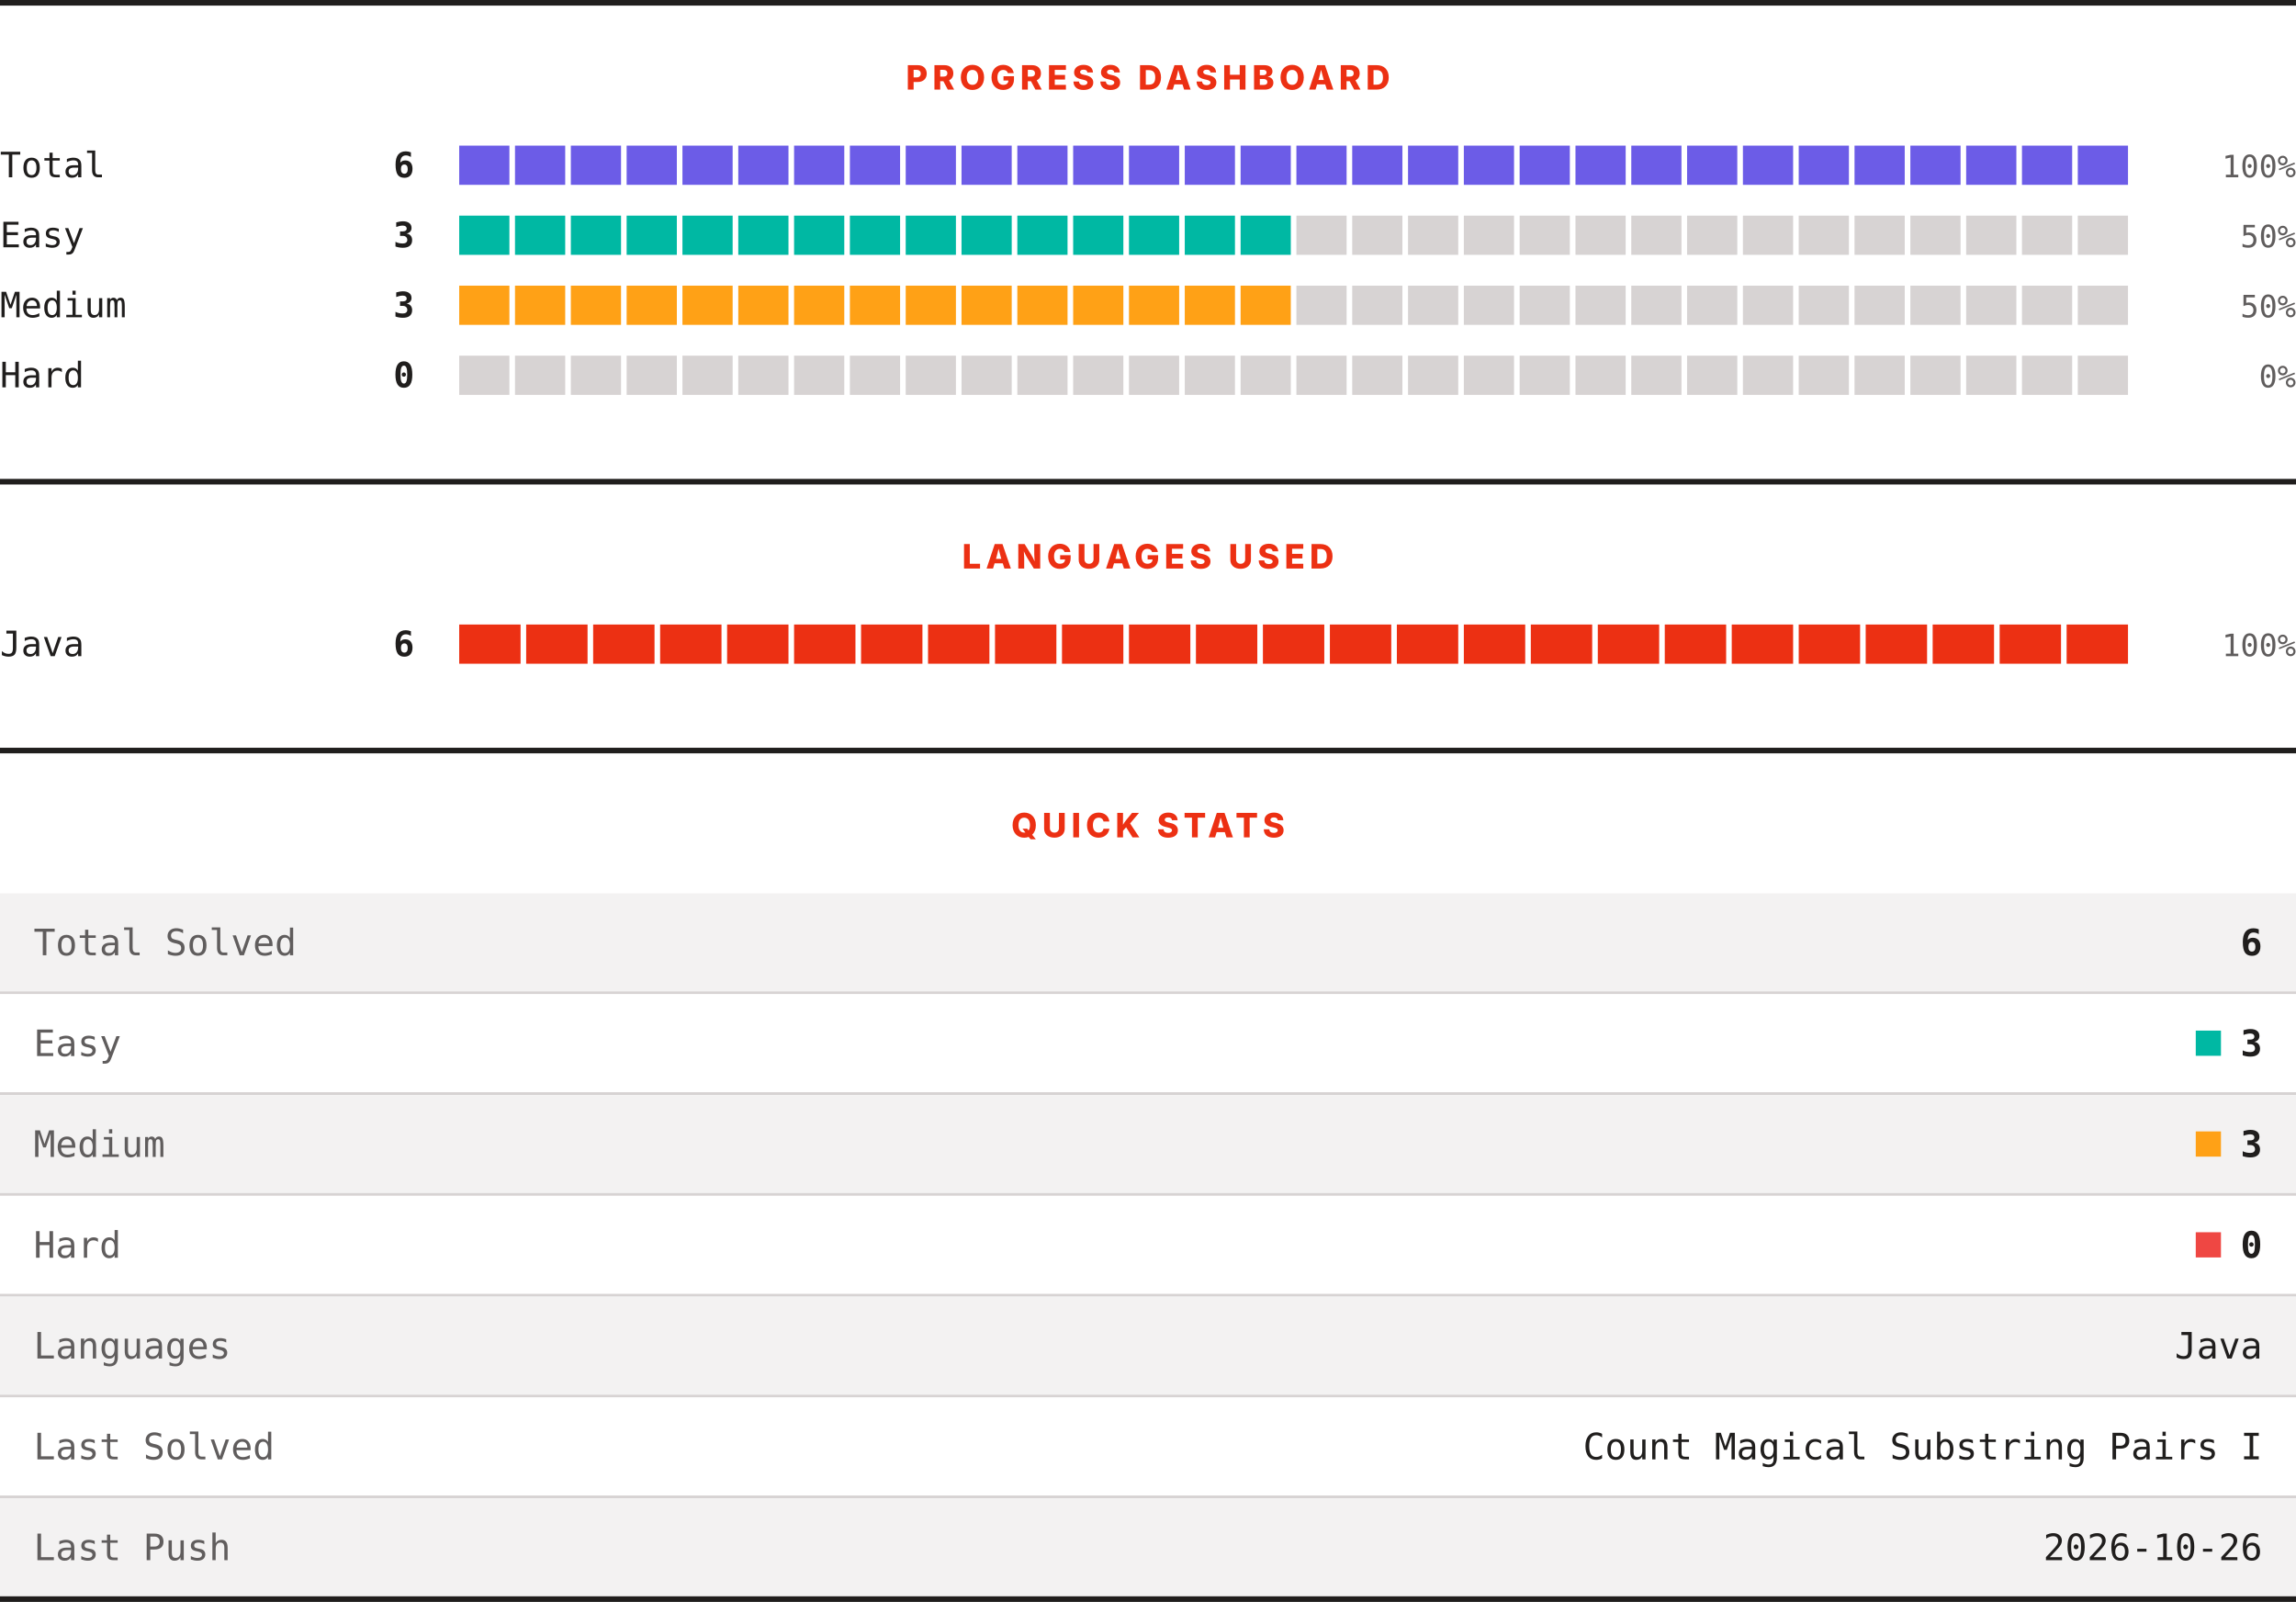
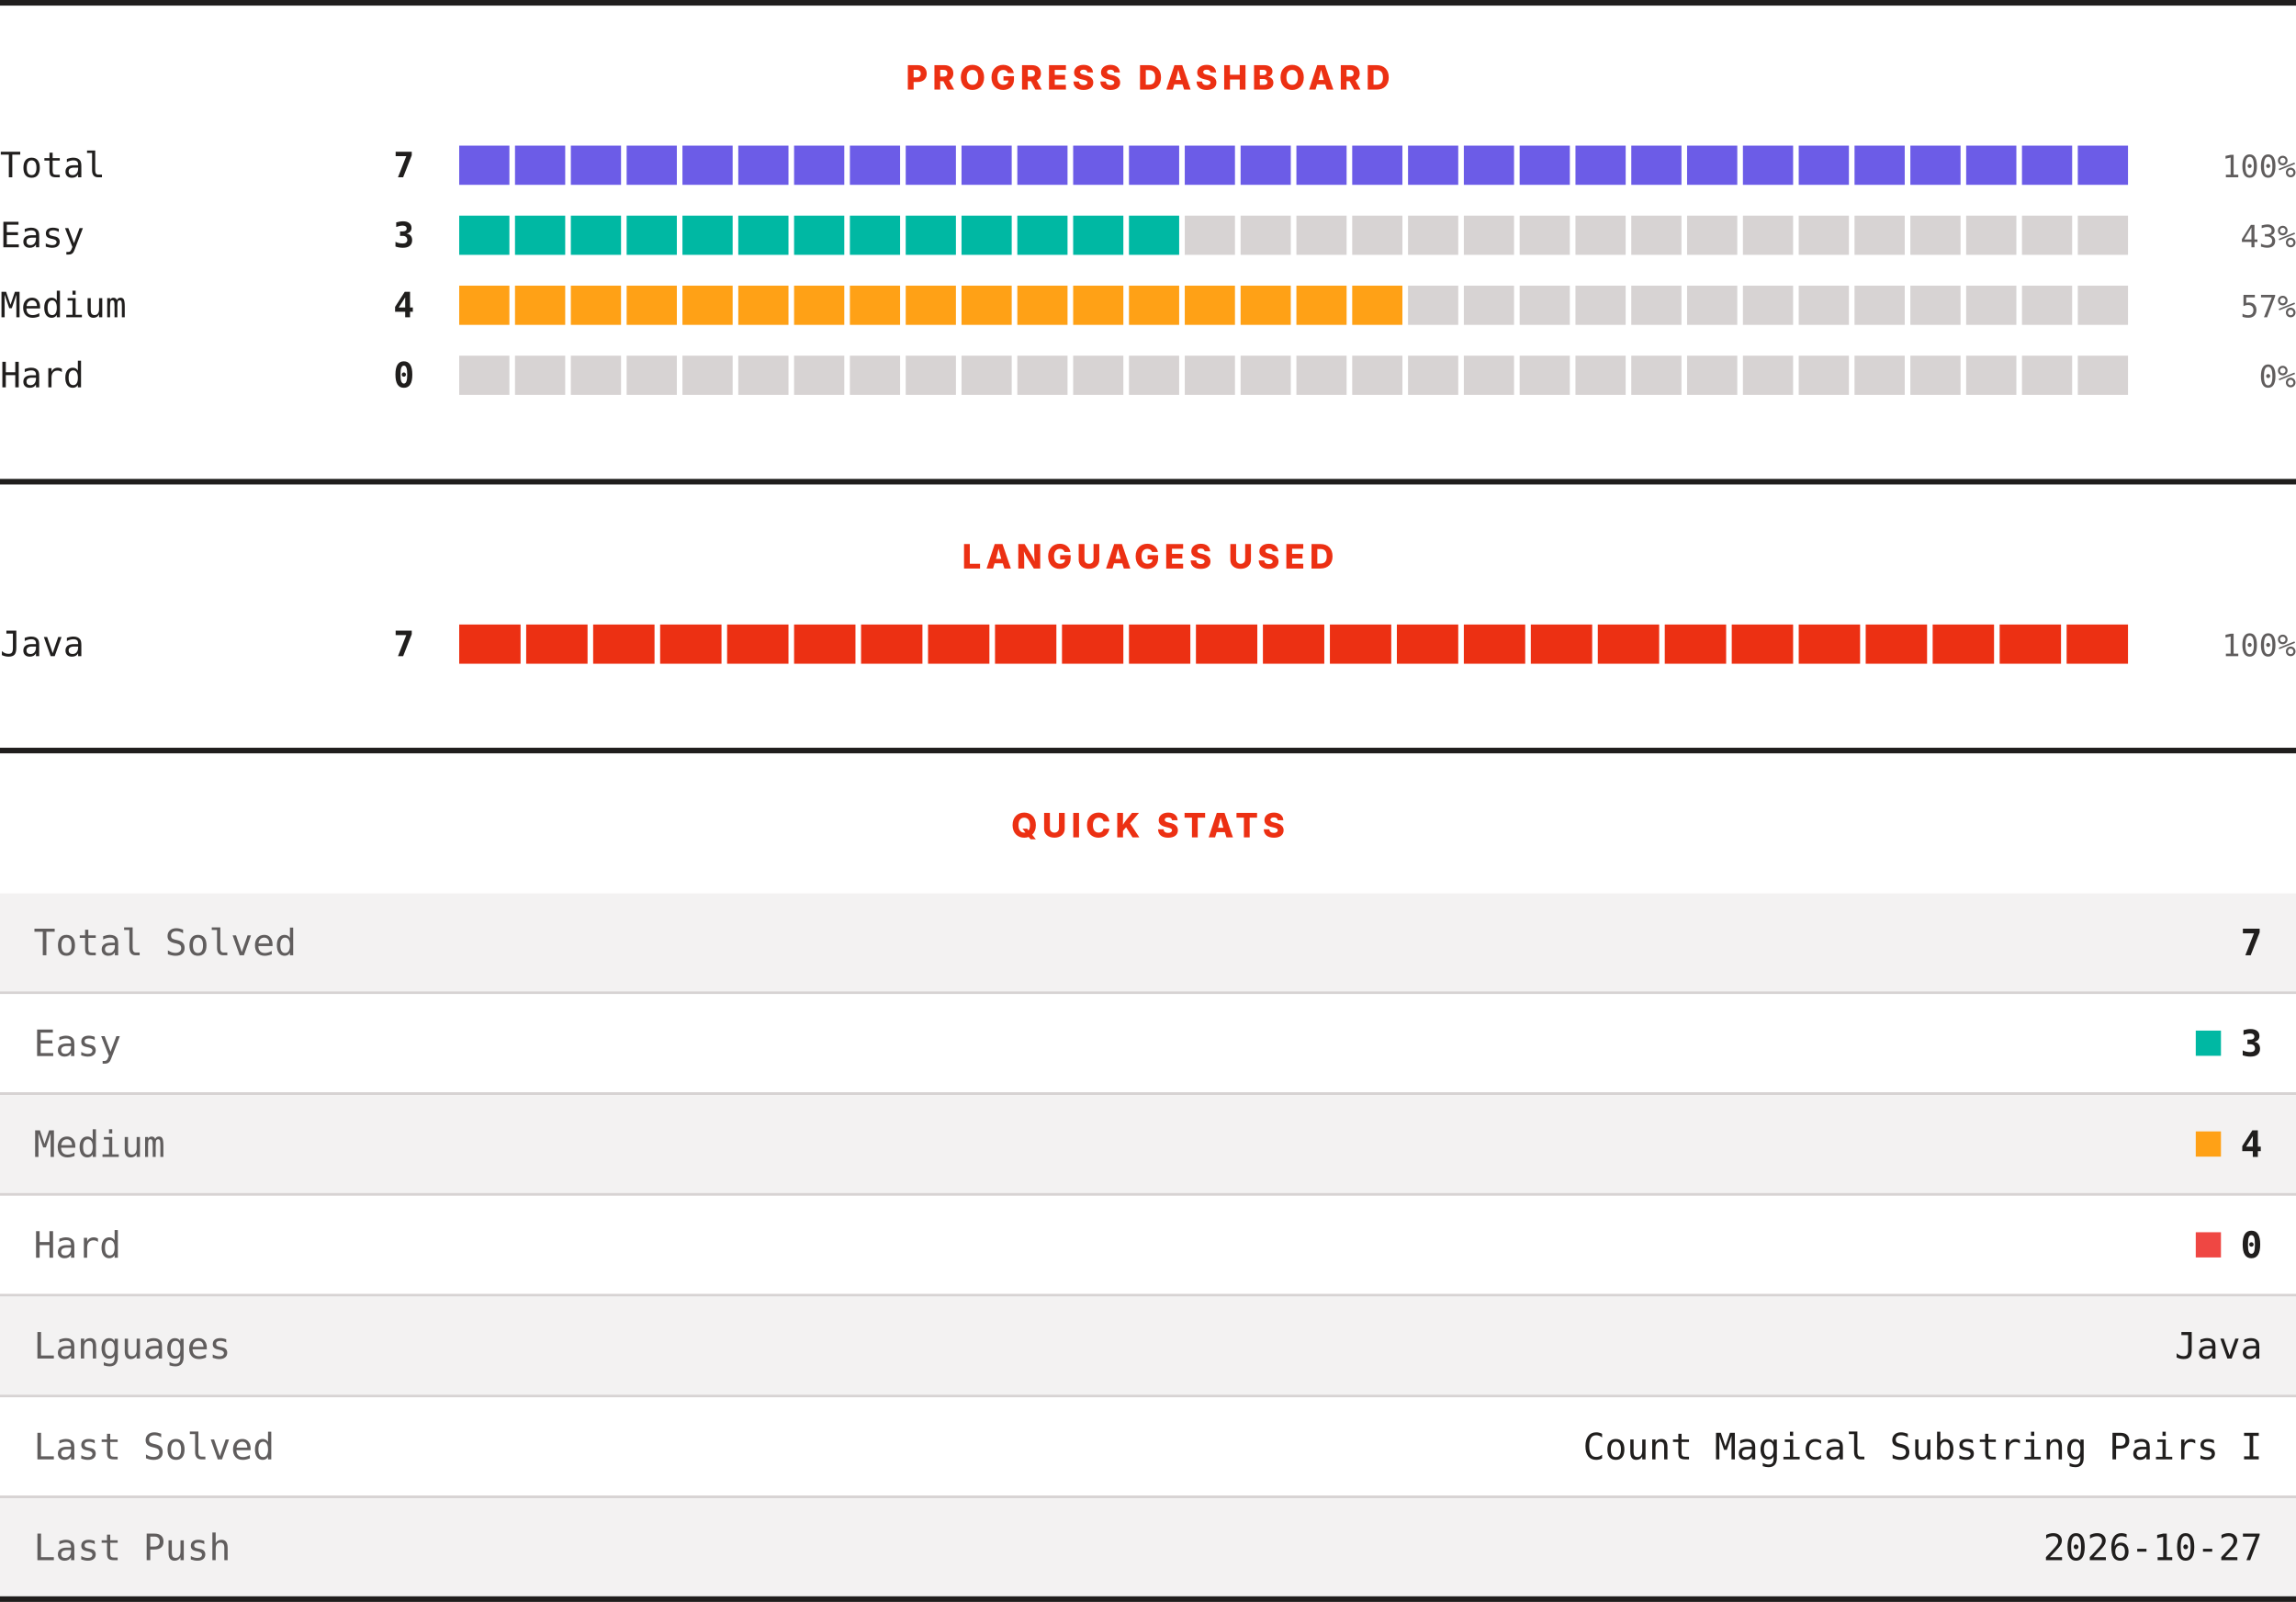
<svg xmlns="http://www.w3.org/2000/svg" width="820" height="572" viewBox="0 0 820 572" role="img" aria-label="LeetCode progress, languages and quick stats">
  <rect width="820" height="572" fill="#ffffff" />
  <rect x="0" y="0" width="820" height="2" fill="#201e1d" />
  <text x="410" y="32" text-anchor="middle" font-family="Archivo, system-ui, -apple-system, Segoe UI, sans-serif" font-size="12" font-weight="800" letter-spacing="1.68" fill="#ec3013">PROGRESS DASHBOARD</text>
  <text x="0" y="63.3" font-family="ui-monospace, SFMono-Regular, Menlo, Consolas, monospace" font-size="12.5" fill="#201e1d">Total</text>
-   <text x="148" y="63.3" text-anchor="end" font-family="ui-monospace, SFMono-Regular, Menlo, Consolas, monospace" font-size="12.5" font-weight="700" fill="#201e1d">6</text>
+   <text x="148" y="63.3" text-anchor="end" font-family="ui-monospace, SFMono-Regular, Menlo, Consolas, monospace" font-size="12.5" font-weight="700" fill="#201e1d">7</text>
  <rect x="164.00" y="52" width="17.93" height="14" fill="#6c5ce7" />
  <rect x="183.93" y="52" width="17.93" height="14" fill="#6c5ce7" />
  <rect x="203.87" y="52" width="17.93" height="14" fill="#6c5ce7" />
  <rect x="223.80" y="52" width="17.93" height="14" fill="#6c5ce7" />
  <rect x="243.73" y="52" width="17.93" height="14" fill="#6c5ce7" />
  <rect x="263.67" y="52" width="17.93" height="14" fill="#6c5ce7" />
  <rect x="283.60" y="52" width="17.93" height="14" fill="#6c5ce7" />
  <rect x="303.53" y="52" width="17.93" height="14" fill="#6c5ce7" />
  <rect x="323.47" y="52" width="17.93" height="14" fill="#6c5ce7" />
  <rect x="343.40" y="52" width="17.93" height="14" fill="#6c5ce7" />
  <rect x="363.33" y="52" width="17.93" height="14" fill="#6c5ce7" />
  <rect x="383.27" y="52" width="17.93" height="14" fill="#6c5ce7" />
  <rect x="403.20" y="52" width="17.93" height="14" fill="#6c5ce7" />
  <rect x="423.13" y="52" width="17.93" height="14" fill="#6c5ce7" />
  <rect x="443.07" y="52" width="17.93" height="14" fill="#6c5ce7" />
  <rect x="463.00" y="52" width="17.93" height="14" fill="#6c5ce7" />
  <rect x="482.93" y="52" width="17.93" height="14" fill="#6c5ce7" />
  <rect x="502.87" y="52" width="17.93" height="14" fill="#6c5ce7" />
  <rect x="522.80" y="52" width="17.93" height="14" fill="#6c5ce7" />
  <rect x="542.73" y="52" width="17.93" height="14" fill="#6c5ce7" />
  <rect x="562.67" y="52" width="17.93" height="14" fill="#6c5ce7" />
  <rect x="582.60" y="52" width="17.93" height="14" fill="#6c5ce7" />
  <rect x="602.53" y="52" width="17.93" height="14" fill="#6c5ce7" />
  <rect x="622.47" y="52" width="17.93" height="14" fill="#6c5ce7" />
  <rect x="642.40" y="52" width="17.93" height="14" fill="#6c5ce7" />
  <rect x="662.33" y="52" width="17.93" height="14" fill="#6c5ce7" />
  <rect x="682.27" y="52" width="17.93" height="14" fill="#6c5ce7" />
  <rect x="702.20" y="52" width="17.93" height="14" fill="#6c5ce7" />
  <rect x="722.13" y="52" width="17.93" height="14" fill="#6c5ce7" />
  <rect x="742.07" y="52" width="17.93" height="14" fill="#6c5ce7" />
  <text x="820" y="63.3" text-anchor="end" font-family="ui-monospace, SFMono-Regular, Menlo, Consolas, monospace" font-size="11" fill="#605d5d">100%</text>
  <text x="0" y="88.3" font-family="ui-monospace, SFMono-Regular, Menlo, Consolas, monospace" font-size="12.5" fill="#201e1d">Easy</text>
  <text x="148" y="88.3" text-anchor="end" font-family="ui-monospace, SFMono-Regular, Menlo, Consolas, monospace" font-size="12.5" font-weight="700" fill="#201e1d">3</text>
  <rect x="164.00" y="77" width="17.93" height="14" fill="#00b8a3" />
  <rect x="183.93" y="77" width="17.93" height="14" fill="#00b8a3" />
  <rect x="203.87" y="77" width="17.93" height="14" fill="#00b8a3" />
  <rect x="223.80" y="77" width="17.93" height="14" fill="#00b8a3" />
  <rect x="243.73" y="77" width="17.93" height="14" fill="#00b8a3" />
  <rect x="263.67" y="77" width="17.93" height="14" fill="#00b8a3" />
  <rect x="283.60" y="77" width="17.93" height="14" fill="#00b8a3" />
  <rect x="303.53" y="77" width="17.93" height="14" fill="#00b8a3" />
  <rect x="323.47" y="77" width="17.93" height="14" fill="#00b8a3" />
  <rect x="343.40" y="77" width="17.93" height="14" fill="#00b8a3" />
  <rect x="363.33" y="77" width="17.93" height="14" fill="#00b8a3" />
  <rect x="383.27" y="77" width="17.93" height="14" fill="#00b8a3" />
  <rect x="403.20" y="77" width="17.93" height="14" fill="#00b8a3" />
-   <rect x="423.13" y="77" width="17.93" height="14" fill="#00b8a3" />
-   <rect x="443.07" y="77" width="17.93" height="14" fill="#00b8a3" />
+   <rect x="423.13" y="77" width="17.93" height="14" fill="#d7d3d3" />
+   <rect x="443.07" y="77" width="17.93" height="14" fill="#d7d3d3" />
  <rect x="463.00" y="77" width="17.93" height="14" fill="#d7d3d3" />
  <rect x="482.93" y="77" width="17.93" height="14" fill="#d7d3d3" />
  <rect x="502.87" y="77" width="17.93" height="14" fill="#d7d3d3" />
  <rect x="522.80" y="77" width="17.93" height="14" fill="#d7d3d3" />
  <rect x="542.73" y="77" width="17.93" height="14" fill="#d7d3d3" />
  <rect x="562.67" y="77" width="17.93" height="14" fill="#d7d3d3" />
  <rect x="582.60" y="77" width="17.93" height="14" fill="#d7d3d3" />
  <rect x="602.53" y="77" width="17.93" height="14" fill="#d7d3d3" />
  <rect x="622.47" y="77" width="17.93" height="14" fill="#d7d3d3" />
  <rect x="642.40" y="77" width="17.93" height="14" fill="#d7d3d3" />
  <rect x="662.33" y="77" width="17.93" height="14" fill="#d7d3d3" />
  <rect x="682.27" y="77" width="17.93" height="14" fill="#d7d3d3" />
  <rect x="702.20" y="77" width="17.93" height="14" fill="#d7d3d3" />
  <rect x="722.13" y="77" width="17.93" height="14" fill="#d7d3d3" />
  <rect x="742.07" y="77" width="17.93" height="14" fill="#d7d3d3" />
-   <text x="820" y="88.3" text-anchor="end" font-family="ui-monospace, SFMono-Regular, Menlo, Consolas, monospace" font-size="11" fill="#605d5d">50%</text>
+   <text x="820" y="88.3" text-anchor="end" font-family="ui-monospace, SFMono-Regular, Menlo, Consolas, monospace" font-size="11" fill="#605d5d">43%</text>
  <text x="0" y="113.3" font-family="ui-monospace, SFMono-Regular, Menlo, Consolas, monospace" font-size="12.5" fill="#201e1d">Medium</text>
-   <text x="148" y="113.3" text-anchor="end" font-family="ui-monospace, SFMono-Regular, Menlo, Consolas, monospace" font-size="12.5" font-weight="700" fill="#201e1d">3</text>
+   <text x="148" y="113.3" text-anchor="end" font-family="ui-monospace, SFMono-Regular, Menlo, Consolas, monospace" font-size="12.5" font-weight="700" fill="#201e1d">4</text>
  <rect x="164.00" y="102" width="17.93" height="14" fill="#ffa116" />
  <rect x="183.93" y="102" width="17.93" height="14" fill="#ffa116" />
  <rect x="203.87" y="102" width="17.93" height="14" fill="#ffa116" />
  <rect x="223.80" y="102" width="17.93" height="14" fill="#ffa116" />
  <rect x="243.73" y="102" width="17.93" height="14" fill="#ffa116" />
  <rect x="263.67" y="102" width="17.93" height="14" fill="#ffa116" />
  <rect x="283.60" y="102" width="17.93" height="14" fill="#ffa116" />
  <rect x="303.53" y="102" width="17.93" height="14" fill="#ffa116" />
  <rect x="323.47" y="102" width="17.93" height="14" fill="#ffa116" />
  <rect x="343.40" y="102" width="17.93" height="14" fill="#ffa116" />
  <rect x="363.33" y="102" width="17.93" height="14" fill="#ffa116" />
  <rect x="383.27" y="102" width="17.93" height="14" fill="#ffa116" />
  <rect x="403.20" y="102" width="17.93" height="14" fill="#ffa116" />
  <rect x="423.13" y="102" width="17.93" height="14" fill="#ffa116" />
  <rect x="443.07" y="102" width="17.93" height="14" fill="#ffa116" />
-   <rect x="463.00" y="102" width="17.93" height="14" fill="#d7d3d3" />
-   <rect x="482.93" y="102" width="17.93" height="14" fill="#d7d3d3" />
+   <rect x="463.00" y="102" width="17.93" height="14" fill="#ffa116" />
+   <rect x="482.93" y="102" width="17.93" height="14" fill="#ffa116" />
  <rect x="502.87" y="102" width="17.93" height="14" fill="#d7d3d3" />
  <rect x="522.80" y="102" width="17.93" height="14" fill="#d7d3d3" />
  <rect x="542.73" y="102" width="17.93" height="14" fill="#d7d3d3" />
  <rect x="562.67" y="102" width="17.93" height="14" fill="#d7d3d3" />
  <rect x="582.60" y="102" width="17.93" height="14" fill="#d7d3d3" />
  <rect x="602.53" y="102" width="17.93" height="14" fill="#d7d3d3" />
  <rect x="622.47" y="102" width="17.93" height="14" fill="#d7d3d3" />
  <rect x="642.40" y="102" width="17.93" height="14" fill="#d7d3d3" />
  <rect x="662.33" y="102" width="17.93" height="14" fill="#d7d3d3" />
  <rect x="682.27" y="102" width="17.93" height="14" fill="#d7d3d3" />
  <rect x="702.20" y="102" width="17.93" height="14" fill="#d7d3d3" />
  <rect x="722.13" y="102" width="17.93" height="14" fill="#d7d3d3" />
  <rect x="742.07" y="102" width="17.93" height="14" fill="#d7d3d3" />
-   <text x="820" y="113.3" text-anchor="end" font-family="ui-monospace, SFMono-Regular, Menlo, Consolas, monospace" font-size="11" fill="#605d5d">50%</text>
+   <text x="820" y="113.3" text-anchor="end" font-family="ui-monospace, SFMono-Regular, Menlo, Consolas, monospace" font-size="11" fill="#605d5d">57%</text>
  <text x="0" y="138.3" font-family="ui-monospace, SFMono-Regular, Menlo, Consolas, monospace" font-size="12.5" fill="#201e1d">Hard</text>
  <text x="148" y="138.3" text-anchor="end" font-family="ui-monospace, SFMono-Regular, Menlo, Consolas, monospace" font-size="12.5" font-weight="700" fill="#201e1d">0</text>
  <rect x="164.00" y="127" width="17.93" height="14" fill="#d7d3d3" />
  <rect x="183.93" y="127" width="17.93" height="14" fill="#d7d3d3" />
  <rect x="203.87" y="127" width="17.93" height="14" fill="#d7d3d3" />
  <rect x="223.80" y="127" width="17.93" height="14" fill="#d7d3d3" />
  <rect x="243.73" y="127" width="17.93" height="14" fill="#d7d3d3" />
  <rect x="263.67" y="127" width="17.93" height="14" fill="#d7d3d3" />
  <rect x="283.60" y="127" width="17.93" height="14" fill="#d7d3d3" />
  <rect x="303.53" y="127" width="17.93" height="14" fill="#d7d3d3" />
  <rect x="323.47" y="127" width="17.93" height="14" fill="#d7d3d3" />
  <rect x="343.40" y="127" width="17.93" height="14" fill="#d7d3d3" />
  <rect x="363.33" y="127" width="17.93" height="14" fill="#d7d3d3" />
  <rect x="383.27" y="127" width="17.93" height="14" fill="#d7d3d3" />
  <rect x="403.20" y="127" width="17.93" height="14" fill="#d7d3d3" />
  <rect x="423.13" y="127" width="17.93" height="14" fill="#d7d3d3" />
  <rect x="443.07" y="127" width="17.93" height="14" fill="#d7d3d3" />
  <rect x="463.00" y="127" width="17.93" height="14" fill="#d7d3d3" />
  <rect x="482.93" y="127" width="17.93" height="14" fill="#d7d3d3" />
  <rect x="502.87" y="127" width="17.93" height="14" fill="#d7d3d3" />
  <rect x="522.80" y="127" width="17.93" height="14" fill="#d7d3d3" />
  <rect x="542.73" y="127" width="17.93" height="14" fill="#d7d3d3" />
  <rect x="562.67" y="127" width="17.93" height="14" fill="#d7d3d3" />
  <rect x="582.60" y="127" width="17.93" height="14" fill="#d7d3d3" />
  <rect x="602.53" y="127" width="17.93" height="14" fill="#d7d3d3" />
  <rect x="622.47" y="127" width="17.93" height="14" fill="#d7d3d3" />
  <rect x="642.40" y="127" width="17.93" height="14" fill="#d7d3d3" />
  <rect x="662.33" y="127" width="17.93" height="14" fill="#d7d3d3" />
  <rect x="682.27" y="127" width="17.93" height="14" fill="#d7d3d3" />
  <rect x="702.20" y="127" width="17.93" height="14" fill="#d7d3d3" />
  <rect x="722.13" y="127" width="17.93" height="14" fill="#d7d3d3" />
  <rect x="742.07" y="127" width="17.93" height="14" fill="#d7d3d3" />
  <text x="820" y="138.3" text-anchor="end" font-family="ui-monospace, SFMono-Regular, Menlo, Consolas, monospace" font-size="11" fill="#605d5d">0%</text>
  <rect x="0" y="171" width="820" height="2" fill="#201e1d" />
  <text x="410" y="203" text-anchor="middle" font-family="Archivo, system-ui, -apple-system, Segoe UI, sans-serif" font-size="12" font-weight="800" letter-spacing="1.68" fill="#ec3013">LANGUAGES USED</text>
  <text x="0" y="234.3" font-family="ui-monospace, SFMono-Regular, Menlo, Consolas, monospace" font-size="12.5" fill="#201e1d">Java</text>
-   <text x="148" y="234.3" text-anchor="end" font-family="ui-monospace, SFMono-Regular, Menlo, Consolas, monospace" font-size="12.5" font-weight="700" fill="#201e1d">6</text>
+   <text x="148" y="234.3" text-anchor="end" font-family="ui-monospace, SFMono-Regular, Menlo, Consolas, monospace" font-size="12.5" font-weight="700" fill="#201e1d">7</text>
  <rect x="164.00" y="223" width="21.92" height="14" fill="#ec3013" />
  <rect x="187.92" y="223" width="21.92" height="14" fill="#ec3013" />
  <rect x="211.84" y="223" width="21.92" height="14" fill="#ec3013" />
  <rect x="235.76" y="223" width="21.92" height="14" fill="#ec3013" />
  <rect x="259.68" y="223" width="21.92" height="14" fill="#ec3013" />
  <rect x="283.60" y="223" width="21.92" height="14" fill="#ec3013" />
  <rect x="307.52" y="223" width="21.92" height="14" fill="#ec3013" />
  <rect x="331.44" y="223" width="21.92" height="14" fill="#ec3013" />
  <rect x="355.36" y="223" width="21.92" height="14" fill="#ec3013" />
  <rect x="379.28" y="223" width="21.92" height="14" fill="#ec3013" />
  <rect x="403.20" y="223" width="21.92" height="14" fill="#ec3013" />
  <rect x="427.12" y="223" width="21.92" height="14" fill="#ec3013" />
  <rect x="451.04" y="223" width="21.92" height="14" fill="#ec3013" />
  <rect x="474.96" y="223" width="21.92" height="14" fill="#ec3013" />
  <rect x="498.88" y="223" width="21.92" height="14" fill="#ec3013" />
  <rect x="522.80" y="223" width="21.92" height="14" fill="#ec3013" />
  <rect x="546.72" y="223" width="21.92" height="14" fill="#ec3013" />
  <rect x="570.64" y="223" width="21.92" height="14" fill="#ec3013" />
  <rect x="594.56" y="223" width="21.92" height="14" fill="#ec3013" />
  <rect x="618.48" y="223" width="21.92" height="14" fill="#ec3013" />
  <rect x="642.40" y="223" width="21.92" height="14" fill="#ec3013" />
  <rect x="666.32" y="223" width="21.92" height="14" fill="#ec3013" />
  <rect x="690.24" y="223" width="21.92" height="14" fill="#ec3013" />
  <rect x="714.16" y="223" width="21.92" height="14" fill="#ec3013" />
  <rect x="738.08" y="223" width="21.92" height="14" fill="#ec3013" />
  <text x="820" y="234.3" text-anchor="end" font-family="ui-monospace, SFMono-Regular, Menlo, Consolas, monospace" font-size="11" fill="#605d5d">100%</text>
  <rect x="0" y="267" width="820" height="2" fill="#201e1d" />
  <text x="410" y="299" text-anchor="middle" font-family="Archivo, system-ui, -apple-system, Segoe UI, sans-serif" font-size="12" font-weight="800" letter-spacing="1.68" fill="#ec3013">QUICK STATS</text>
  <rect x="0" y="319" width="820" height="35" fill="#f3f2f2" />
  <text x="12" y="341.1" font-family="ui-monospace, SFMono-Regular, Menlo, Consolas, monospace" font-size="13" fill="#605d5d">Total Solved</text>
-   <text x="808" y="341.1" text-anchor="end" font-family="ui-monospace, SFMono-Regular, Menlo, Consolas, monospace" font-size="13" font-weight="700" fill="#201e1d">6</text>
+   <text x="808" y="341.1" text-anchor="end" font-family="ui-monospace, SFMono-Regular, Menlo, Consolas, monospace" font-size="13" font-weight="700" fill="#201e1d">7</text>
  <rect x="0" y="354" width="820" height="1" fill="#d7d3d3" />
  <rect x="0" y="355" width="820" height="35" fill="#ffffff" />
  <text x="12" y="377.1" font-family="ui-monospace, SFMono-Regular, Menlo, Consolas, monospace" font-size="13" fill="#605d5d">Easy</text>
  <rect x="784.2" y="368" width="9" height="9" fill="#00b8a3" />
  <text x="808" y="377.1" text-anchor="end" font-family="ui-monospace, SFMono-Regular, Menlo, Consolas, monospace" font-size="13" font-weight="700" fill="#201e1d">3</text>
  <rect x="0" y="390" width="820" height="1" fill="#d7d3d3" />
  <rect x="0" y="391" width="820" height="35" fill="#f3f2f2" />
  <text x="12" y="413.1" font-family="ui-monospace, SFMono-Regular, Menlo, Consolas, monospace" font-size="13" fill="#605d5d">Medium</text>
  <rect x="784.2" y="404" width="9" height="9" fill="#ffa116" />
-   <text x="808" y="413.1" text-anchor="end" font-family="ui-monospace, SFMono-Regular, Menlo, Consolas, monospace" font-size="13" font-weight="700" fill="#201e1d">3</text>
+   <text x="808" y="413.1" text-anchor="end" font-family="ui-monospace, SFMono-Regular, Menlo, Consolas, monospace" font-size="13" font-weight="700" fill="#201e1d">4</text>
  <rect x="0" y="426" width="820" height="1" fill="#d7d3d3" />
  <rect x="0" y="427" width="820" height="35" fill="#ffffff" />
  <text x="12" y="449.1" font-family="ui-monospace, SFMono-Regular, Menlo, Consolas, monospace" font-size="13" fill="#605d5d">Hard</text>
  <rect x="784.2" y="440" width="9" height="9" fill="#ef4743" />
  <text x="808" y="449.1" text-anchor="end" font-family="ui-monospace, SFMono-Regular, Menlo, Consolas, monospace" font-size="13" font-weight="700" fill="#201e1d">0</text>
  <rect x="0" y="462" width="820" height="1" fill="#d7d3d3" />
  <rect x="0" y="463" width="820" height="35" fill="#f3f2f2" />
  <text x="12" y="485.1" font-family="ui-monospace, SFMono-Regular, Menlo, Consolas, monospace" font-size="13" fill="#605d5d">Languages</text>
  <text x="808" y="485.1" text-anchor="end" font-family="ui-monospace, SFMono-Regular, Menlo, Consolas, monospace" font-size="13" fill="#201e1d">Java</text>
  <rect x="0" y="498" width="820" height="1" fill="#d7d3d3" />
  <rect x="0" y="499" width="820" height="35" fill="#ffffff" />
  <text x="12" y="521.1" font-family="ui-monospace, SFMono-Regular, Menlo, Consolas, monospace" font-size="13" fill="#605d5d">Last Solved</text>
  <text x="808" y="521.1" text-anchor="end" font-family="ui-monospace, SFMono-Regular, Menlo, Consolas, monospace" font-size="13" fill="#201e1d">Count Magical Substring Pairs I</text>
  <rect x="0" y="534" width="820" height="1" fill="#d7d3d3" />
  <rect x="0" y="535" width="820" height="35" fill="#f3f2f2" />
  <text x="12" y="557.1" font-family="ui-monospace, SFMono-Regular, Menlo, Consolas, monospace" font-size="13" fill="#605d5d">Last Push</text>
-   <text x="808" y="557.1" text-anchor="end" font-family="ui-monospace, SFMono-Regular, Menlo, Consolas, monospace" font-size="13" fill="#201e1d">2026-10-26</text>
+   <text x="808" y="557.1" text-anchor="end" font-family="ui-monospace, SFMono-Regular, Menlo, Consolas, monospace" font-size="13" fill="#201e1d">2026-10-27</text>
  <rect x="0" y="570" width="820" height="2" fill="#201e1d" />
</svg>
